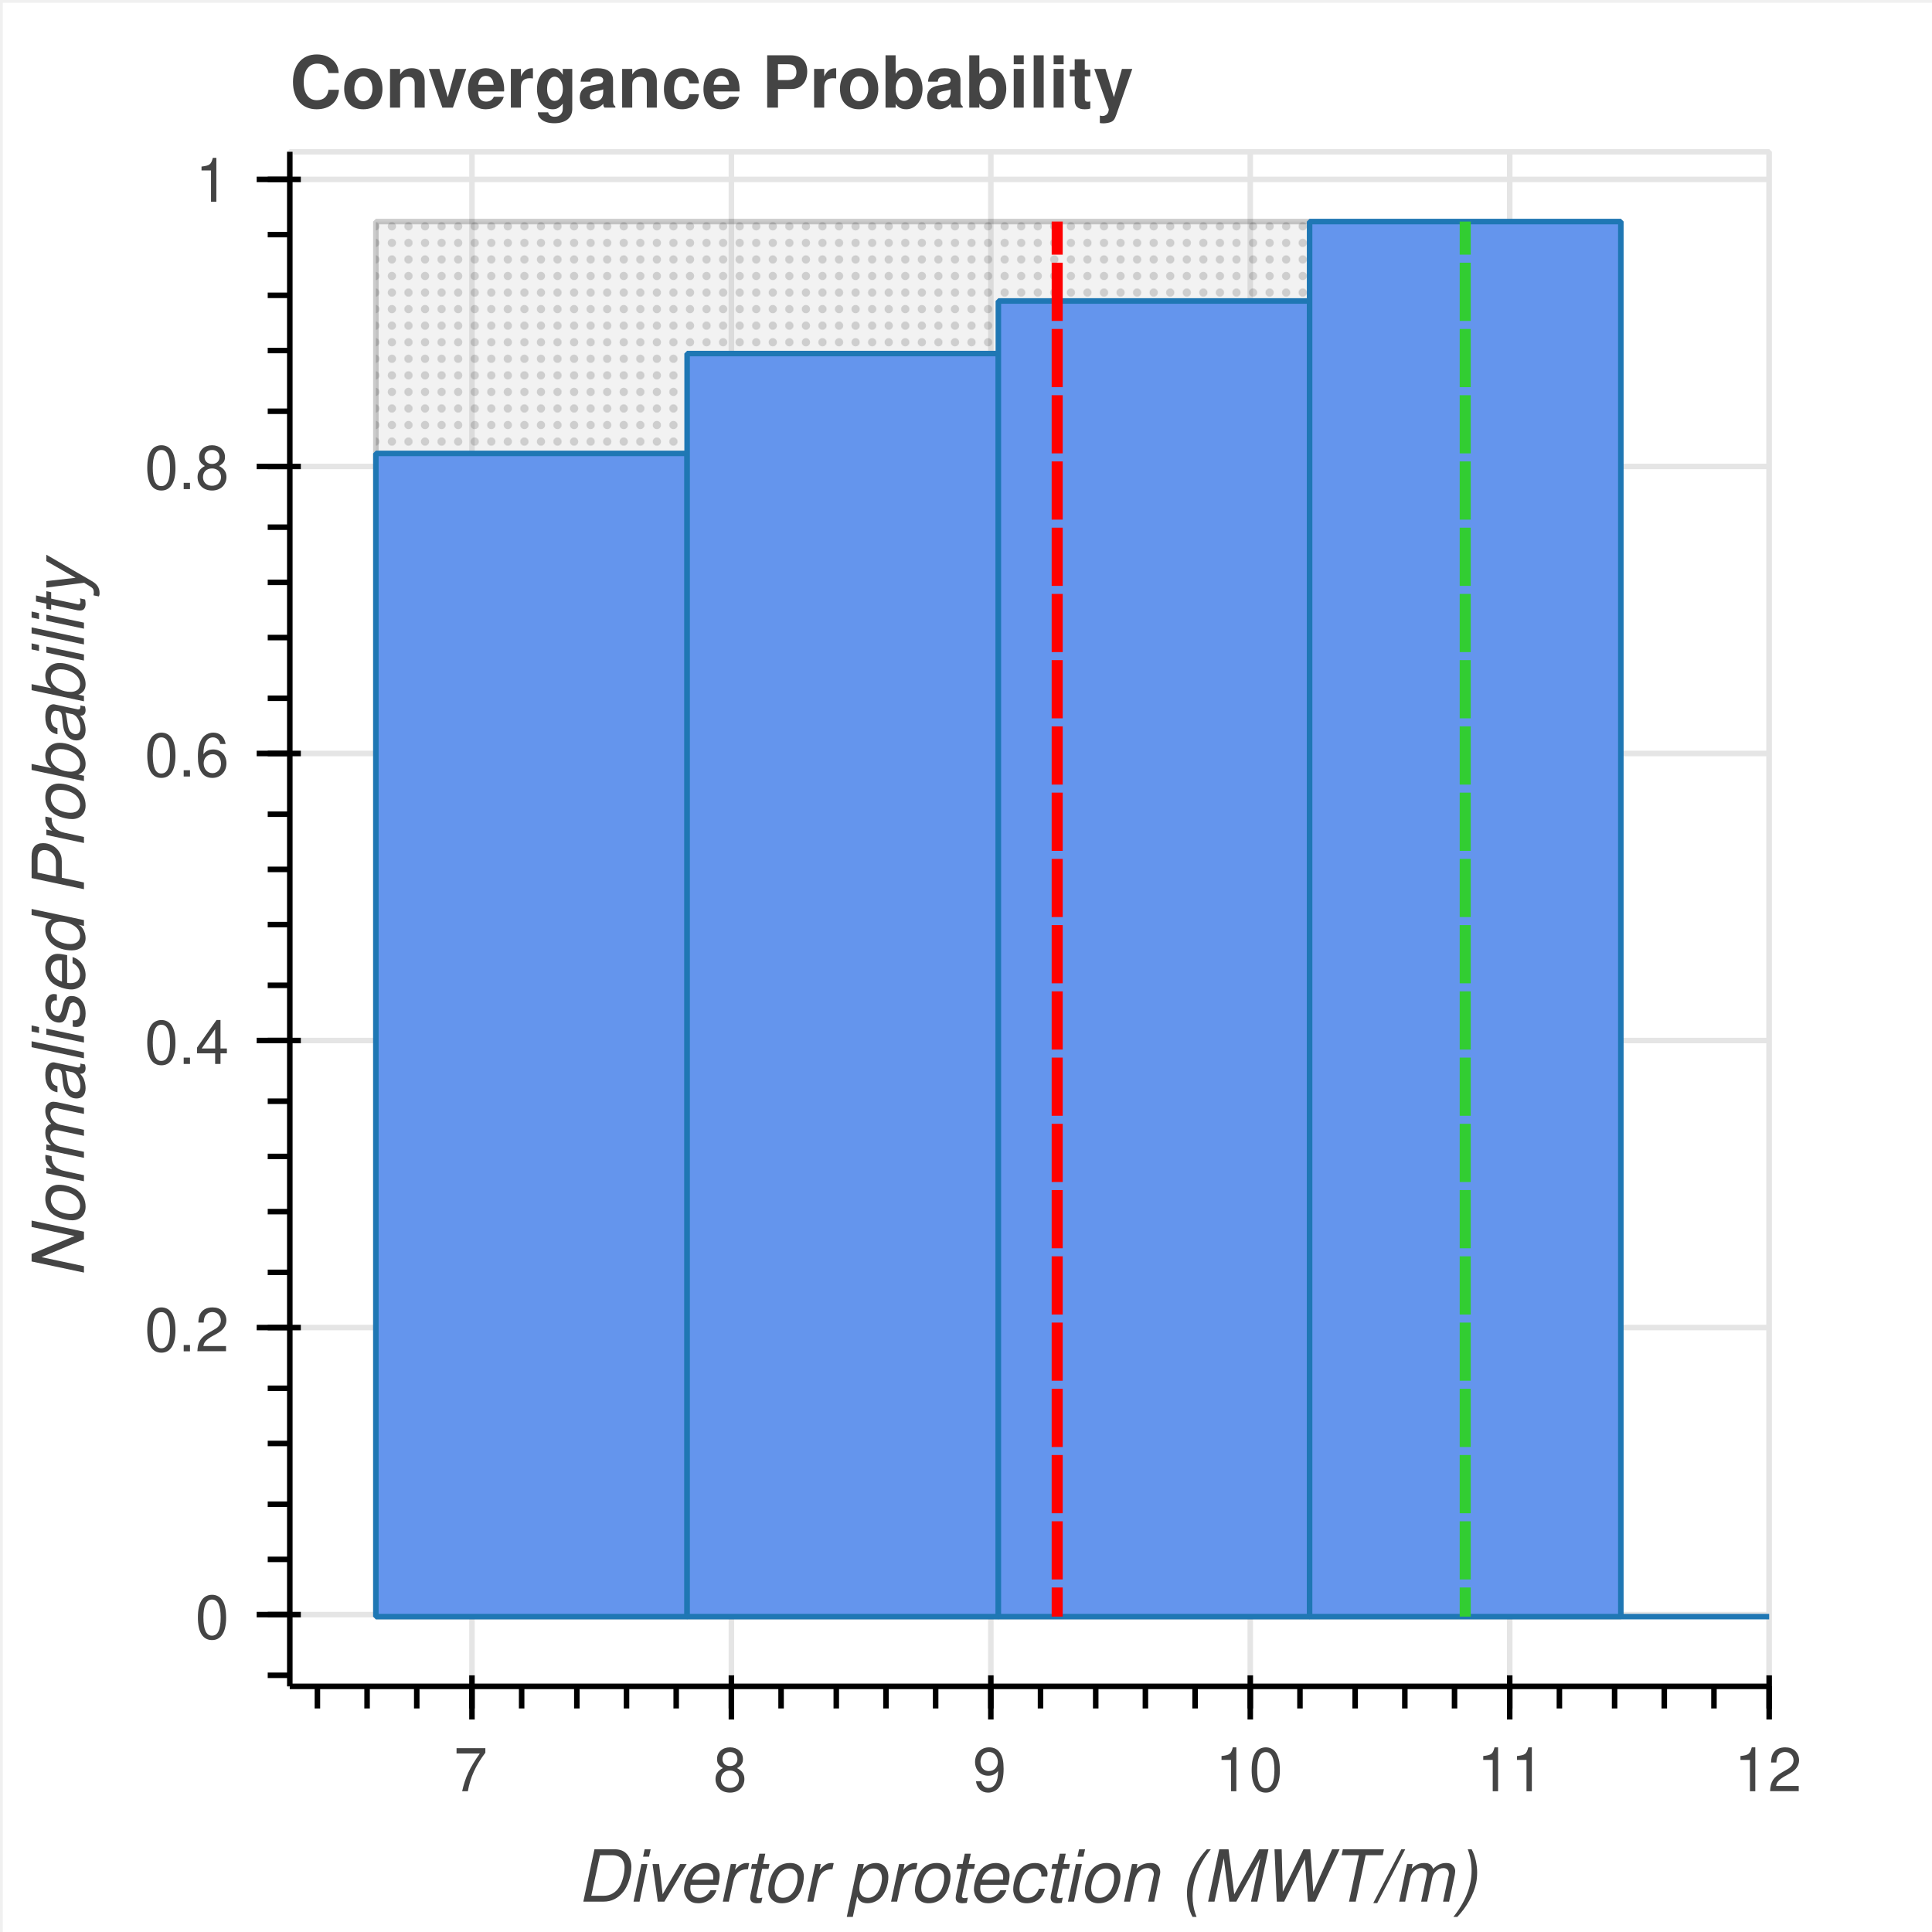
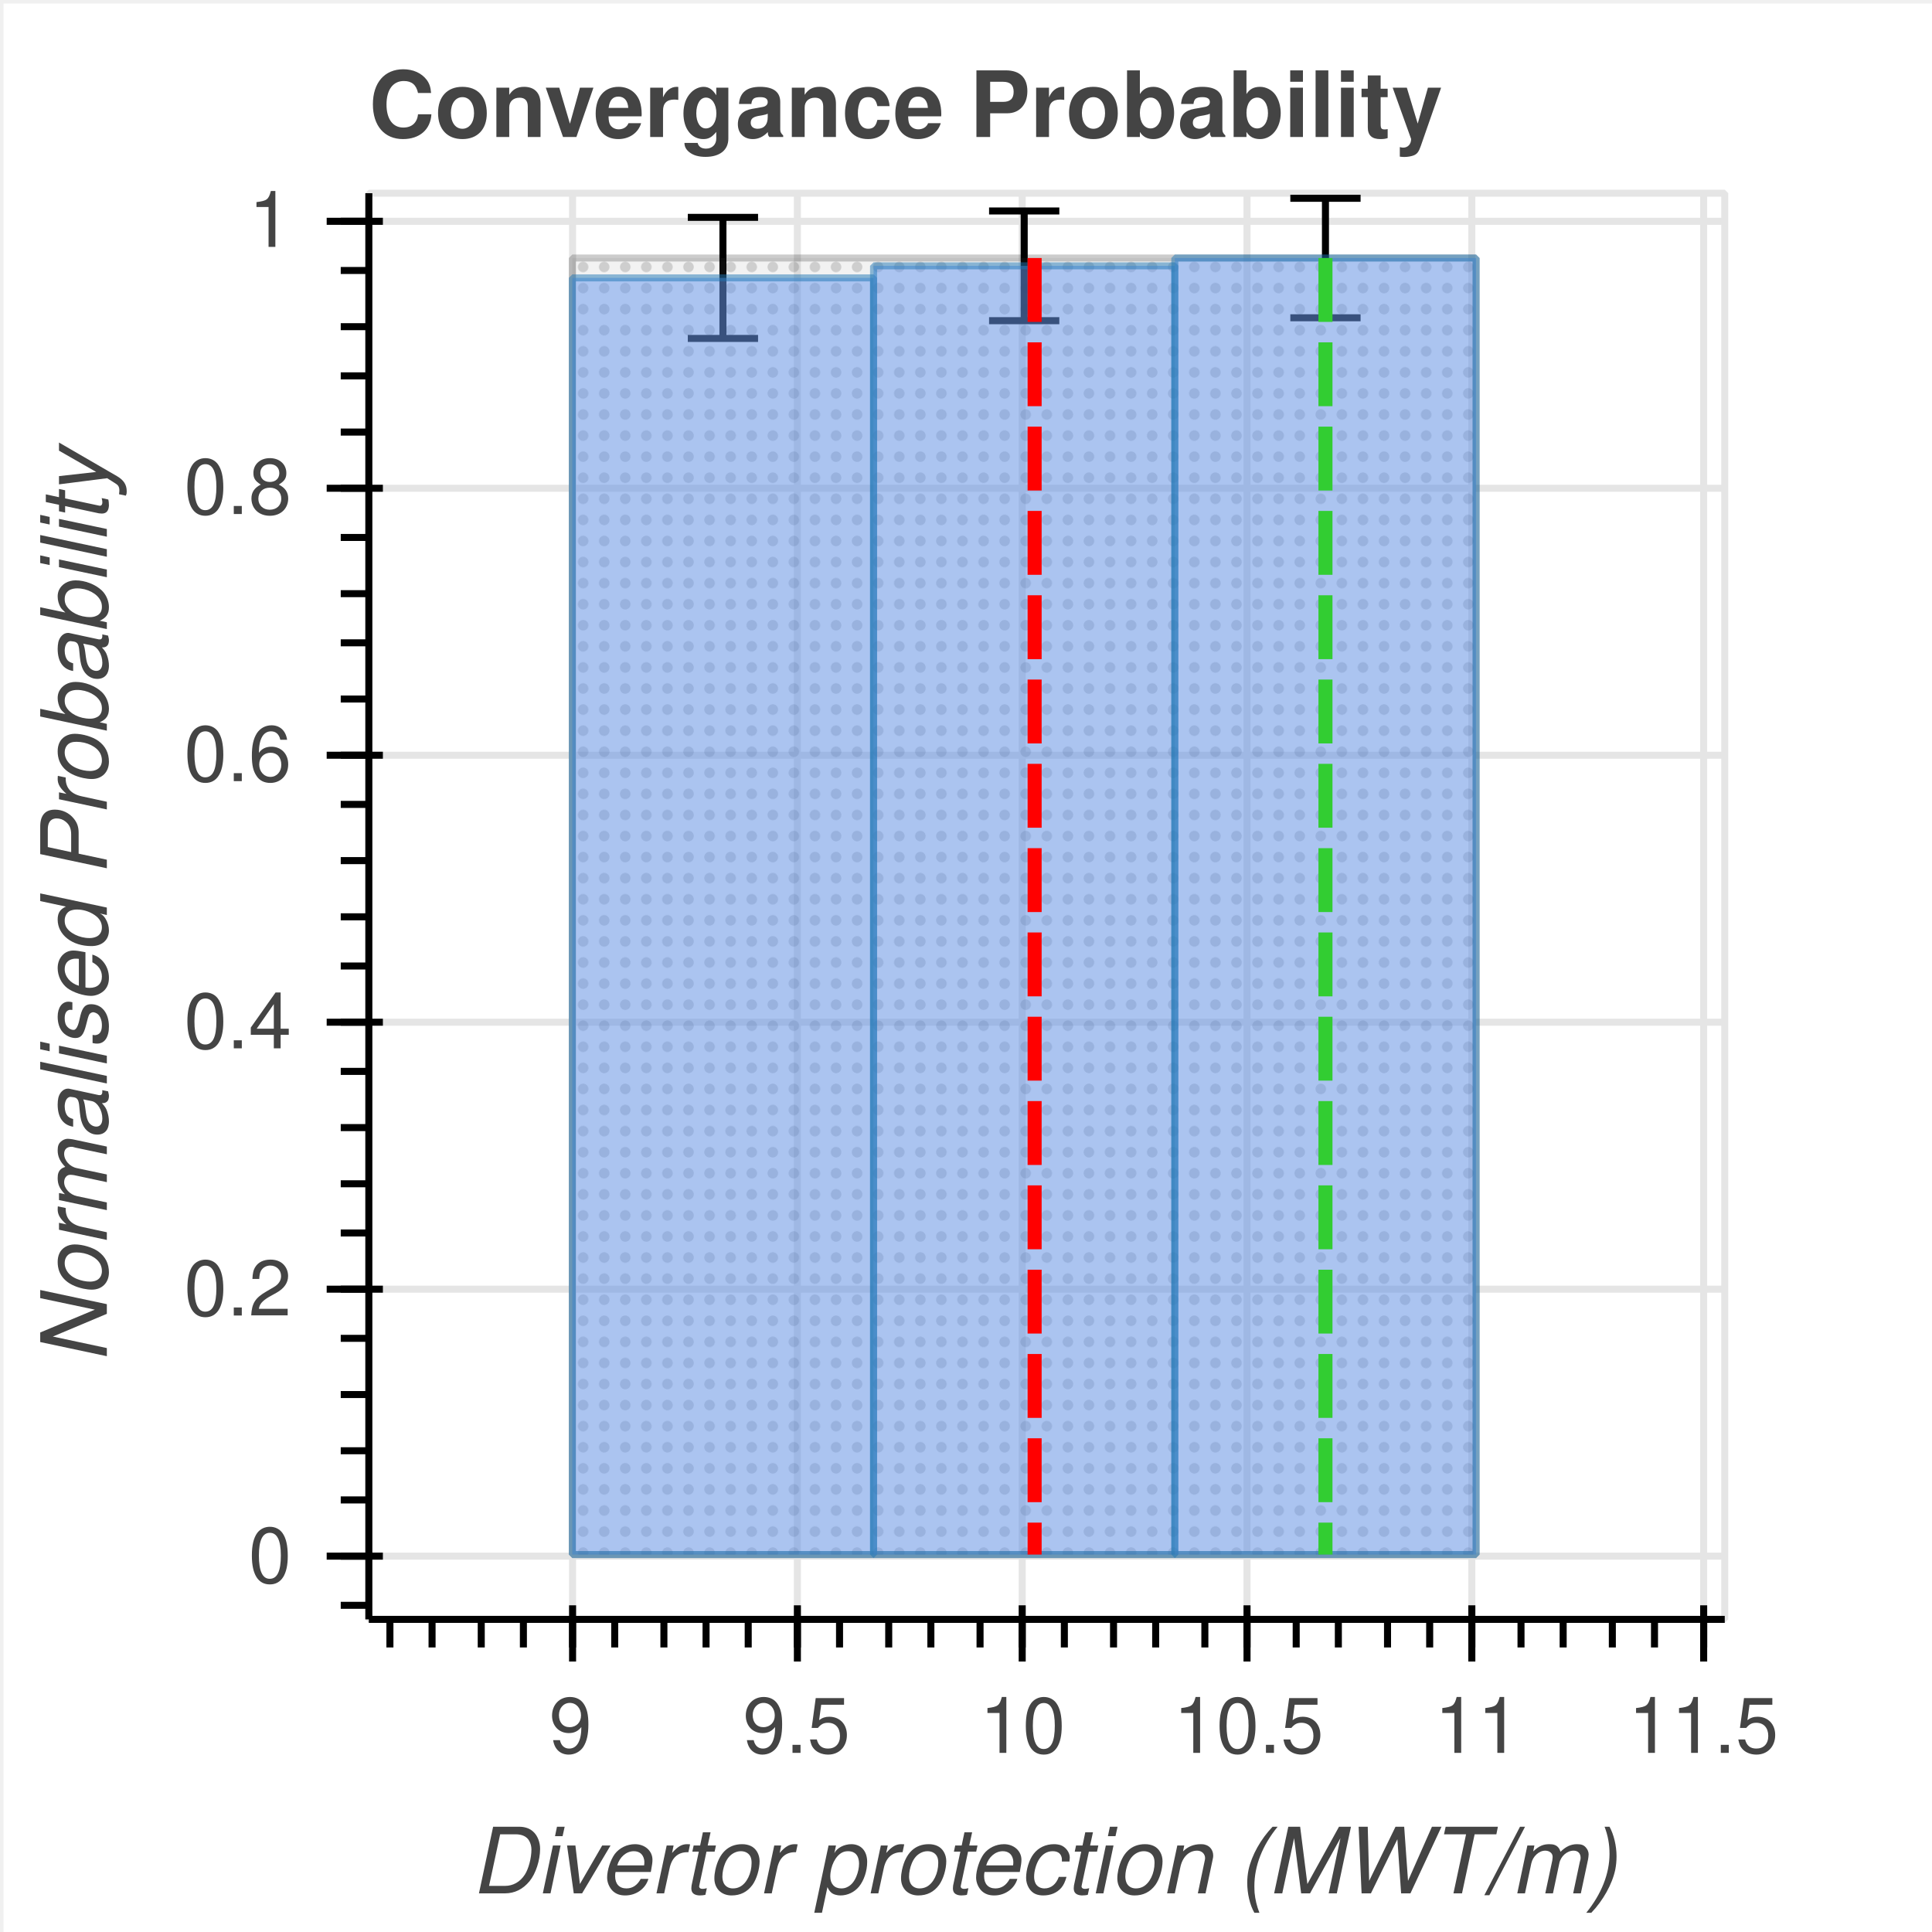
- <svg xmlns="http://www.w3.org/2000/svg" version="1.1" width="350" height="350">
+ <svg xmlns="http://www.w3.org/2000/svg" version="1.1" width="275" height="275">
  <defs>
-     <clipPath id="woSrWhxTSbFh">
-       <path fill="none" stroke="none" d="M 52.5 27.5 L 320.5 27.5 L 320.5 305.5 L 52.5 305.5 L 52.5 27.5 Z" />
+     <clipPath id="XGHKOIepttTV">
+       <path fill="none" stroke="none" d="M 52.5 27.5 L 245.5 27.5 L 245.5 230.5 L 52.5 230.5 L 52.5 27.5 Z" />
    </clipPath>
-     <clipPath id="hiqkiJhrmGUq">
-       <path fill="none" stroke="none" d="M 52.5 27.5 L 320.5 27.5 L 320.5 305.5 L 52.5 305.5 L 52.5 27.5 Z" />
+     <clipPath id="oNuICPmKbDhN">
+       <path fill="none" stroke="none" d="M 52.5 27.5 L 245.5 27.5 L 245.5 230.5 L 52.5 230.5 L 52.5 27.5 Z" />
    </clipPath>
-     <clipPath id="LAZOTwnSTNpN">
-       <path fill="none" stroke="none" d="M 52.5 27.5 L 320.5 27.5 L 320.5 305.5 L 52.5 305.5 L 52.5 27.5 Z" />
+     <clipPath id="ueLsVDpUfzot">
+       <path fill="none" stroke="none" d="M 52.5 27.5 L 245.5 27.5 L 245.5 230.5 L 52.5 230.5 L 52.5 27.5 Z" />
    </clipPath>
-     <pattern id="NXHeycaDkALJ" width="3" height="3" patternUnits="userSpaceOnUse">
+     <clipPath id="gLwCnTuKTZZX">
+       <path fill="none" stroke="none" d="M 52.5 27.5 L 245.5 27.5 L 245.5 230.5 L 52.5 230.5 L 52.5 27.5 Z" />
+     </clipPath>
+     <pattern id="AqrRCiVxApeV" width="3" height="3" patternUnits="userSpaceOnUse">
      <path fill="rgb(0,0,0)" stroke="none" paint-order="stroke" d="M 2.75 2 A 0.75 0.75 0 0 0 1.25 2 A 0.75 0.75 0 0 0 2.75 2" fill-opacity="0.149" />
    </pattern>
-     <clipPath id="JKHTVLEtQZve">
-       <path fill="none" stroke="none" d="M 52.5 27.5 L 320.5 27.5 L 320.5 305.5 L 52.5 305.5 L 52.5 27.5 Z" />
+     <clipPath id="TeTpfXndyeLM">
+       <path fill="none" stroke="none" d="M 52.5 27.5 L 245.5 27.5 L 245.5 230.5 L 52.5 230.5 L 52.5 27.5 Z" />
    </clipPath>
-     <clipPath id="IzvLvVtrazwk">
-       <path fill="none" stroke="none" d="M 52.5 27.5 L 320.5 27.5 L 320.5 305.5 L 52.5 305.5 L 52.5 27.5 Z" />
+     <clipPath id="AUBnymhnWcFF">
+       <path fill="none" stroke="none" d="M 52.5 27.5 L 245.5 27.5 L 245.5 230.5 L 52.5 230.5 L 52.5 27.5 Z" />
    </clipPath>
-     <clipPath id="zoGGLSoayynJ">
-       <path fill="none" stroke="none" d="M 52.5 27.5 L 320.5 27.5 L 320.5 305.5 L 52.5 305.5 L 52.5 27.5 Z" />
+     <clipPath id="txpPiQpwJsGU">
+       <path fill="none" stroke="none" d="M 52.5 27.5 L 245.5 27.5 L 245.5 230.5 L 52.5 230.5 L 52.5 27.5 Z" />
    </clipPath>
-     <clipPath id="HTWoxnqLEFbz">
-       <path fill="none" stroke="none" d="M 52.5 27.5 L 320.5 27.5 L 320.5 305.5 L 52.5 305.5 L 52.5 27.5 Z" />
+     <clipPath id="FPkSKwyDOTRP">
+       <path fill="none" stroke="none" d="M 52.5 27.5 L 245.5 27.5 L 245.5 230.5 L 52.5 230.5 L 52.5 27.5 Z" />
    </clipPath>
  </defs>
-   <path fill="rgb(255,255,255)" stroke="none" paint-order="stroke" d="M 0.5 0.5 L 350.5 0.5 L 350.5 350.5 L 0.5 350.5 L 0.5 0.5 Z" fill-opacity="1" />
-   <rect fill="#FFFFFF" stroke="none" x="52" y="27" width="268" height="278" transform="matrix(1, 0, 0, 1, 0.5, 0.5)" />
-   <path fill="rgb(255,255,255)" stroke="none" paint-order="stroke" d="M 52.5 27.5 L 320.5 27.5 L 320.5 305.5 L 52.5 305.5 L 52.5 27.5 Z" fill-opacity="1" />
-   <path fill="none" stroke="rgb(229,229,229)" paint-order="fill" d="M 52.5 27.5 L 320.5 27.5 L 320.5 305.5 L 52.5 305.5 L 52.5 27.5 Z" stroke-opacity="1" stroke-linejoin="bevel" stroke-miterlimit="10" />
-   <path fill="none" stroke="rgb(229,229,229)" paint-order="fill" d="M 85.5 305.5 L 85.5 27.5 M 132.5 305.5 L 132.5 27.5 M 179.5 305.5 L 179.5 27.5 M 226.5 305.5 L 226.5 27.5 M 273.5 305.5 L 273.5 27.5 M 320.5 305.5 L 320.5 27.5" stroke-opacity="1" stroke-linejoin="bevel" stroke-miterlimit="10" clip-path="url(#woSrWhxTSbFh)" />
-   <path fill="none" stroke="rgb(229,229,229)" paint-order="fill" d="M 52.5 292.5 L 320.5 292.5 M 52.5 240.5 L 320.5 240.5 M 52.5 188.5 L 320.5 188.5 M 52.5 136.5 L 320.5 136.5 M 52.5 84.5 L 320.5 84.5 M 52.5 32.5 L 320.5 32.5" stroke-opacity="1" stroke-linejoin="bevel" stroke-miterlimit="10" clip-path="url(#hiqkiJhrmGUq)" />
-   <path fill="rgb(128,128,128)" stroke="none" paint-order="stroke" d="M 68.093 40.136 L 293.63 40.136 L 293.63 292.864 L 68.093 292.864 L 68.093 40.136 Z" fill-opacity="0.102" clip-path="url(#LAZOTwnSTNpN)" />
-   <path fill="url(#NXHeycaDkALJ)" stroke="rgb(0,0,0)" paint-order="fill" d="M 68.093 40.136 L 293.63 40.136 L 293.63 292.864 L 68.093 292.864 L 68.093 40.136 Z" clip-path="url(#LAZOTwnSTNpN)" stroke-opacity="0.2" stroke-linejoin="bevel" stroke-miterlimit="10" />
-   <path fill="rgb(100,149,237)" stroke="rgb(31,119,180)" paint-order="fill" d="M 68.093 82.14 L 124.477 82.14 L 124.477 292.864 L 68.093 292.864 L 68.093 82.14 Z" fill-opacity="1" clip-path="url(#JKHTVLEtQZve)" stroke-opacity="1" stroke-linejoin="bevel" stroke-miterlimit="10" />
-   <path fill="rgb(100,149,237)" stroke="rgb(31,119,180)" paint-order="fill" d="M 124.477 64.046 L 180.862 64.046 L 180.862 292.864 L 124.477 292.864 L 124.477 64.046 Z" fill-opacity="1" clip-path="url(#JKHTVLEtQZve)" stroke-opacity="1" stroke-linejoin="bevel" stroke-miterlimit="10" />
-   <path fill="rgb(100,149,237)" stroke="rgb(31,119,180)" paint-order="fill" d="M 180.862 54.525 L 237.246 54.525 L 237.246 292.864 L 180.862 292.864 L 180.862 54.525 Z" fill-opacity="1" clip-path="url(#JKHTVLEtQZve)" stroke-opacity="1" stroke-linejoin="bevel" stroke-miterlimit="10" />
-   <path fill="rgb(100,149,237)" stroke="rgb(31,119,180)" paint-order="fill" d="M 237.246 40.136 L 293.63 40.136 L 293.63 292.864 L 237.246 292.864 L 237.246 40.136 Z" fill-opacity="1" clip-path="url(#JKHTVLEtQZve)" stroke-opacity="1" stroke-linejoin="bevel" stroke-miterlimit="10" />
-   <path fill="rgb(100,149,237)" stroke="rgb(31,119,180)" paint-order="fill" d="M 293.63 292.864 L 320.5 292.864 L 320.5 292.864 L 293.63 292.864 L 293.63 292.864 Z" fill-opacity="1" clip-path="url(#JKHTVLEtQZve)" stroke-opacity="1" stroke-linejoin="bevel" stroke-miterlimit="10" />
-   <path fill="none" stroke="rgb(0,0,0)" paint-order="fill" d="M 52.5 305.5 L 320.5 305.5" stroke-opacity="1" stroke-linejoin="bevel" stroke-miterlimit="10" />
-   <path fill="none" stroke="rgb(0,0,0)" paint-order="fill" d="M 85.5 311.5 L 85.5 303.5 M 132.5 311.5 L 132.5 303.5 M 179.5 311.5 L 179.5 303.5 M 226.5 311.5 L 226.5 303.5 M 273.5 311.5 L 273.5 303.5 M 320.5 311.5 L 320.5 303.5" stroke-opacity="1" stroke-linejoin="bevel" stroke-miterlimit="10" />
-   <path fill="none" stroke="rgb(0,0,0)" paint-order="fill" d="M 75.5 309.5 L 75.5 305.5 M 66.5 309.5 L 66.5 305.5 M 57.5 309.5 L 57.5 305.5 M 85.5 309.5 L 85.5 305.5 M 94.5 309.5 L 94.5 305.5 M 104.5 309.5 L 104.5 305.5 M 113.5 309.5 L 113.5 305.5 M 122.5 309.5 L 122.5 305.5 M 132.5 309.5 L 132.5 305.5 M 141.5 309.5 L 141.5 305.5 M 151.5 309.5 L 151.5 305.5 M 160.5 309.5 L 160.5 305.5 M 169.5 309.5 L 169.5 305.5 M 179.5 309.5 L 179.5 305.5 M 188.5 309.5 L 188.5 305.5 M 198.5 309.5 L 198.5 305.5 M 207.5 309.5 L 207.5 305.5 M 216.5 309.5 L 216.5 305.5 M 226.5 309.5 L 226.5 305.5 M 235.5 309.5 L 235.5 305.5 M 245.5 309.5 L 245.5 305.5 M 254.5 309.5 L 254.5 305.5 M 263.5 309.5 L 263.5 305.5 M 273.5 309.5 L 273.5 305.5 M 282.5 309.5 L 282.5 305.5 M 292.5 309.5 L 292.5 305.5 M 301.5 309.5 L 301.5 305.5 M 310.5 309.5 L 310.5 305.5 M 320.5 309.5 L 320.5 305.5" stroke-opacity="1" stroke-linejoin="bevel" stroke-miterlimit="10" />
-   <text fill="rgb(68,68,68)" stroke="none" font-family="helvetica" font-size="11px" font-style="normal" font-weight="normal" text-decoration="normal" x="81.708" y="324" text-anchor="start" dominant-baseline="alphabetic" transform="matrix(1, 0, 0, 1, 0.5, 0.5)" fill-opacity="1">7</text>
-   <text fill="none" stroke="rgb(0,0,0)" font-family="helvetica" font-size="11px" font-style="normal" font-weight="normal" text-decoration="normal" x="81.708" y="324" text-anchor="start" dominant-baseline="alphabetic" transform="matrix(1, 0, 0, 1, 0.5, 0.5)" stroke-opacity="0" stroke-linejoin="bevel" stroke-miterlimit="10">7</text>
-   <text fill="rgb(68,68,68)" stroke="none" font-family="helvetica" font-size="11px" font-style="normal" font-weight="normal" text-decoration="normal" x="128.713" y="324" text-anchor="start" dominant-baseline="alphabetic" transform="matrix(1, 0, 0, 1, 0.5, 0.5)" fill-opacity="1">8</text>
-   <text fill="none" stroke="rgb(0,0,0)" font-family="helvetica" font-size="11px" font-style="normal" font-weight="normal" text-decoration="normal" x="128.713" y="324" text-anchor="start" dominant-baseline="alphabetic" transform="matrix(1, 0, 0, 1, 0.5, 0.5)" stroke-opacity="0" stroke-linejoin="bevel" stroke-miterlimit="10">8</text>
-   <text fill="rgb(68,68,68)" stroke="none" font-family="helvetica" font-size="11px" font-style="normal" font-weight="normal" text-decoration="normal" x="175.719" y="324" text-anchor="start" dominant-baseline="alphabetic" transform="matrix(1, 0, 0, 1, 0.5, 0.5)" fill-opacity="1">9</text>
-   <text fill="none" stroke="rgb(0,0,0)" font-family="helvetica" font-size="11px" font-style="normal" font-weight="normal" text-decoration="normal" x="175.719" y="324" text-anchor="start" dominant-baseline="alphabetic" transform="matrix(1, 0, 0, 1, 0.5, 0.5)" stroke-opacity="0" stroke-linejoin="bevel" stroke-miterlimit="10">9</text>
-   <text fill="rgb(68,68,68)" stroke="none" font-family="helvetica" font-size="11px" font-style="normal" font-weight="normal" text-decoration="normal" x="219.666" y="324" text-anchor="start" dominant-baseline="alphabetic" transform="matrix(1, 0, 0, 1, 0.5, 0.5)" fill-opacity="1">10</text>
-   <text fill="none" stroke="rgb(0,0,0)" font-family="helvetica" font-size="11px" font-style="normal" font-weight="normal" text-decoration="normal" x="219.666" y="324" text-anchor="start" dominant-baseline="alphabetic" transform="matrix(1, 0, 0, 1, 0.5, 0.5)" stroke-opacity="0" stroke-linejoin="bevel" stroke-miterlimit="10">10</text>
-   <text fill="rgb(68,68,68)" stroke="none" font-family="helvetica" font-size="11px" font-style="normal" font-weight="normal" text-decoration="normal" x="267.08" y="324" text-anchor="start" dominant-baseline="alphabetic" transform="matrix(1, 0, 0, 1, 0.5, 0.5)" fill-opacity="1">11</text>
-   <text fill="none" stroke="rgb(0,0,0)" font-family="helvetica" font-size="11px" font-style="normal" font-weight="normal" text-decoration="normal" x="267.08" y="324" text-anchor="start" dominant-baseline="alphabetic" transform="matrix(1, 0, 0, 1, 0.5, 0.5)" stroke-opacity="0" stroke-linejoin="bevel" stroke-miterlimit="10">11</text>
-   <text fill="rgb(68,68,68)" stroke="none" font-family="helvetica" font-size="11px" font-style="normal" font-weight="normal" text-decoration="normal" x="313.677" y="324" text-anchor="start" dominant-baseline="alphabetic" transform="matrix(1, 0, 0, 1, 0.5, 0.5)" fill-opacity="1">12</text>
-   <text fill="none" stroke="rgb(0,0,0)" font-family="helvetica" font-size="11px" font-style="normal" font-weight="normal" text-decoration="normal" x="313.677" y="324" text-anchor="start" dominant-baseline="alphabetic" transform="matrix(1, 0, 0, 1, 0.5, 0.5)" stroke-opacity="0" stroke-linejoin="bevel" stroke-miterlimit="10">12</text>
-   <text fill="rgb(68,68,68)" stroke="none" font-family="helvetica" font-size="13px" font-style="italic" font-weight="normal" text-decoration="normal" x="104.02" y="344" text-anchor="start" dominant-baseline="alphabetic" transform="matrix(1, 0, 0, 1, 0.5, 0.5)" fill-opacity="1">Divertor protection (MWT/m)</text>
-   <text fill="none" stroke="rgb(0,0,0)" font-family="helvetica" font-size="13px" font-style="italic" font-weight="normal" text-decoration="normal" x="104.02" y="344" text-anchor="start" dominant-baseline="alphabetic" transform="matrix(1, 0, 0, 1, 0.5, 0.5)" stroke-opacity="0" stroke-linejoin="bevel" stroke-miterlimit="10">Divertor protection (MWT/m)</text>
-   <path fill="none" stroke="rgb(0,0,0)" paint-order="fill" d="M 52.5 305.5 L 52.5 27.5" stroke-opacity="1" stroke-linejoin="bevel" stroke-miterlimit="10" />
-   <path fill="none" stroke="rgb(0,0,0)" paint-order="fill" d="M 46.5 292.5 L 54.5 292.5 M 46.5 240.5 L 54.5 240.5 M 46.5 188.5 L 54.5 188.5 M 46.5 136.5 L 54.5 136.5 M 46.5 84.5 L 54.5 84.5 M 46.5 32.5 L 54.5 32.5" stroke-opacity="1" stroke-linejoin="bevel" stroke-miterlimit="10" />
-   <path fill="none" stroke="rgb(0,0,0)" paint-order="fill" d="M 48.5 303.5 L 52.5 303.5 M 48.5 292.5 L 52.5 292.5 M 48.5 282.5 L 52.5 282.5 M 48.5 272.5 L 52.5 272.5 M 48.5 261.5 L 52.5 261.5 M 48.5 251.5 L 52.5 251.5 M 48.5 240.5 L 52.5 240.5 M 48.5 230.5 L 52.5 230.5 M 48.5 219.5 L 52.5 219.5 M 48.5 209.5 L 52.5 209.5 M 48.5 199.5 L 52.5 199.5 M 48.5 188.5 L 52.5 188.5 M 48.5 178.5 L 52.5 178.5 M 48.5 167.5 L 52.5 167.5 M 48.5 157.5 L 52.5 157.5 M 48.5 147.5 L 52.5 147.5 M 48.5 136.5 L 52.5 136.5 M 48.5 126.5 L 52.5 126.5 M 48.5 115.5 L 52.5 115.5 M 48.5 105.5 L 52.5 105.5 M 48.5 95.5 L 52.5 95.5 M 48.5 84.5 L 52.5 84.5 M 48.5 74.5 L 52.5 74.5 M 48.5 63.5 L 52.5 63.5 M 48.5 53.5 L 52.5 53.5 M 48.5 42.5 L 52.5 42.5 M 48.5 32.5 L 52.5 32.5" stroke-opacity="1" stroke-linejoin="bevel" stroke-miterlimit="10" />
-   <text fill="rgb(68,68,68)" stroke="none" font-family="helvetica" font-size="11px" font-style="normal" font-weight="normal" text-decoration="normal" x="34.882" y="296.364" text-anchor="start" dominant-baseline="alphabetic" transform="matrix(1, 0, 0, 1, 0.5, 0.5)" fill-opacity="1">0</text>
-   <text fill="none" stroke="rgb(0,0,0)" font-family="helvetica" font-size="11px" font-style="normal" font-weight="normal" text-decoration="normal" x="34.882" y="296.364" text-anchor="start" dominant-baseline="alphabetic" transform="matrix(1, 0, 0, 1, 0.5, 0.5)" stroke-opacity="0" stroke-linejoin="bevel" stroke-miterlimit="10">0</text>
-   <text fill="rgb(68,68,68)" stroke="none" font-family="helvetica" font-size="11px" font-style="normal" font-weight="normal" text-decoration="normal" x="25.708" y="244.301" text-anchor="start" dominant-baseline="alphabetic" transform="matrix(1, 0, 0, 1, 0.5, 0.5)" fill-opacity="1">0.2</text>
-   <text fill="none" stroke="rgb(0,0,0)" font-family="helvetica" font-size="11px" font-style="normal" font-weight="normal" text-decoration="normal" x="25.708" y="244.301" text-anchor="start" dominant-baseline="alphabetic" transform="matrix(1, 0, 0, 1, 0.5, 0.5)" stroke-opacity="0" stroke-linejoin="bevel" stroke-miterlimit="10">0.2</text>
-   <text fill="rgb(68,68,68)" stroke="none" font-family="helvetica" font-size="11px" font-style="normal" font-weight="normal" text-decoration="normal" x="25.708" y="192.238" text-anchor="start" dominant-baseline="alphabetic" transform="matrix(1, 0, 0, 1, 0.5, 0.5)" fill-opacity="1">0.4</text>
-   <text fill="none" stroke="rgb(0,0,0)" font-family="helvetica" font-size="11px" font-style="normal" font-weight="normal" text-decoration="normal" x="25.708" y="192.238" text-anchor="start" dominant-baseline="alphabetic" transform="matrix(1, 0, 0, 1, 0.5, 0.5)" stroke-opacity="0" stroke-linejoin="bevel" stroke-miterlimit="10">0.4</text>
-   <text fill="rgb(68,68,68)" stroke="none" font-family="helvetica" font-size="11px" font-style="normal" font-weight="normal" text-decoration="normal" x="25.708" y="140.175" text-anchor="start" dominant-baseline="alphabetic" transform="matrix(1, 0, 0, 1, 0.5, 0.5)" fill-opacity="1">0.6</text>
-   <text fill="none" stroke="rgb(0,0,0)" font-family="helvetica" font-size="11px" font-style="normal" font-weight="normal" text-decoration="normal" x="25.708" y="140.175" text-anchor="start" dominant-baseline="alphabetic" transform="matrix(1, 0, 0, 1, 0.5, 0.5)" stroke-opacity="0" stroke-linejoin="bevel" stroke-miterlimit="10">0.6</text>
-   <text fill="rgb(68,68,68)" stroke="none" font-family="helvetica" font-size="11px" font-style="normal" font-weight="normal" text-decoration="normal" x="25.708" y="88.112" text-anchor="start" dominant-baseline="alphabetic" transform="matrix(1, 0, 0, 1, 0.5, 0.5)" fill-opacity="1">0.8</text>
-   <text fill="none" stroke="rgb(0,0,0)" font-family="helvetica" font-size="11px" font-style="normal" font-weight="normal" text-decoration="normal" x="25.708" y="88.112" text-anchor="start" dominant-baseline="alphabetic" transform="matrix(1, 0, 0, 1, 0.5, 0.5)" stroke-opacity="0" stroke-linejoin="bevel" stroke-miterlimit="10">0.8</text>
-   <text fill="rgb(68,68,68)" stroke="none" font-family="helvetica" font-size="11px" font-style="normal" font-weight="normal" text-decoration="normal" x="34.882" y="36.049" text-anchor="start" dominant-baseline="alphabetic" transform="matrix(1, 0, 0, 1, 0.5, 0.5)" fill-opacity="1">1</text>
-   <text fill="none" stroke="rgb(0,0,0)" font-family="helvetica" font-size="11px" font-style="normal" font-weight="normal" text-decoration="normal" x="34.882" y="36.049" text-anchor="start" dominant-baseline="alphabetic" transform="matrix(1, 0, 0, 1, 0.5, 0.5)" stroke-opacity="0" stroke-linejoin="bevel" stroke-miterlimit="10">1</text>
-   <text fill="rgb(68,68,68)" stroke="none" font-family="helvetica" font-size="13px" font-style="italic" font-weight="normal" text-decoration="normal" x="-47.317" y="163" text-anchor="start" dominant-baseline="alphabetic" transform="matrix(6.123233995736766e-17, -1, 1, 6.123233995736766e-17, -147.7915, 184.2085)" fill-opacity="1">Normalised Probability</text>
-   <text fill="none" stroke="rgb(0,0,0)" font-family="helvetica" font-size="13px" font-style="italic" font-weight="normal" text-decoration="normal" x="-47.317" y="163" text-anchor="start" dominant-baseline="alphabetic" transform="matrix(6.123233995736766e-17, -1, 1, 6.123233995736766e-17, -147.7915, 184.2085)" stroke-opacity="0" stroke-linejoin="bevel" stroke-miterlimit="10">Normalised Probability</text>
-   <path fill="rgb(255,249,186)" stroke="rgb(255,0,0)" paint-order="fill" d="M 191.52 40.136 L 191.52 40.136 L 191.52 292.864 L 191.52 292.864 L 191.52 40.136 Z" fill-opacity="0.4" clip-path="url(#IzvLvVtrazwk)" stroke-opacity="1" stroke-linejoin="bevel" stroke-miterlimit="10" stroke-width="2" stroke-dasharray="6" />
-   <path fill="rgb(255,249,186)" stroke="rgb(50,205,50)" paint-order="fill" d="M 265.438 40.136 L 265.438 40.136 L 265.438 292.864 L 265.438 292.864 L 265.438 40.136 Z" fill-opacity="0.4" clip-path="url(#zoGGLSoayynJ)" stroke-opacity="1" stroke-linejoin="bevel" stroke-miterlimit="10" stroke-width="2" stroke-dasharray="6" />
+   <path fill="rgb(255,255,255)" stroke="none" paint-order="stroke" d="M 0.5 0.5 L 275.5 0.5 L 275.5 275.5 L 0.5 275.5 L 0.5 0.5 Z" fill-opacity="1" />
+   <rect fill="#FFFFFF" stroke="none" x="52" y="27" width="193" height="203" transform="matrix(1, 0, 0, 1, 0.5, 0.5)" />
+   <path fill="rgb(255,255,255)" stroke="none" paint-order="stroke" d="M 52.5 27.5 L 245.5 27.5 L 245.5 230.5 L 52.5 230.5 L 52.5 27.5 Z" fill-opacity="1" />
+   <path fill="none" stroke="rgb(229,229,229)" paint-order="fill" d="M 52.5 27.5 L 245.5 27.5 L 245.5 230.5 L 52.5 230.5 L 52.5 27.5 Z" stroke-opacity="1" stroke-linejoin="bevel" stroke-miterlimit="10" />
+   <path fill="none" stroke="rgb(229,229,229)" paint-order="fill" d="M 81.5 230.5 L 81.5 27.5 M 113.5 230.5 L 113.5 27.5 M 145.5 230.5 L 145.5 27.5 M 177.5 230.5 L 177.5 27.5 M 209.5 230.5 L 209.5 27.5 M 242.5 230.5 L 242.5 27.5" stroke-opacity="1" stroke-linejoin="bevel" stroke-miterlimit="10" clip-path="url(#XGHKOIepttTV)" />
+   <path fill="none" stroke="rgb(229,229,229)" paint-order="fill" d="M 52.5 221.5 L 245.5 221.5 M 52.5 183.5 L 245.5 183.5 M 52.5 145.5 L 245.5 145.5 M 52.5 107.5 L 245.5 107.5 M 52.5 69.5 L 245.5 69.5 M 52.5 31.5 L 245.5 31.5" stroke-opacity="1" stroke-linejoin="bevel" stroke-miterlimit="10" clip-path="url(#oNuICPmKbDhN)" />
+   <path fill="none" stroke="rgb(0,0,0)" paint-order="fill" d="M 102.902 30.938 L 102.902 48.172" stroke-opacity="1" stroke-linejoin="bevel" stroke-miterlimit="10" clip-path="url(#ueLsVDpUfzot)" />
+   <path fill="none" stroke="rgb(0,0,0)" paint-order="fill" d="M 145.784 30.031 L 145.784 45.647" stroke-opacity="1" stroke-linejoin="bevel" stroke-miterlimit="10" clip-path="url(#ueLsVDpUfzot)" />
+   <path fill="none" stroke="rgb(0,0,0)" paint-order="fill" d="M 188.665 28.223 L 188.665 45.232" stroke-opacity="1" stroke-linejoin="bevel" stroke-miterlimit="10" clip-path="url(#ueLsVDpUfzot)" />
+   <path fill="none" stroke="rgb(0,0,0)" paint-order="fill" d="M 97.902 30.938 L 107.902 30.938" stroke-opacity="1" stroke-linejoin="bevel" stroke-miterlimit="10" clip-path="url(#ueLsVDpUfzot)" />
+   <path fill="none" stroke="rgb(0,0,0)" paint-order="fill" d="M 140.784 30.031 L 150.784 30.031" stroke-opacity="1" stroke-linejoin="bevel" stroke-miterlimit="10" clip-path="url(#ueLsVDpUfzot)" />
+   <path fill="none" stroke="rgb(0,0,0)" paint-order="fill" d="M 183.665 28.223 L 193.665 28.223" stroke-opacity="1" stroke-linejoin="bevel" stroke-miterlimit="10" clip-path="url(#ueLsVDpUfzot)" />
+   <path fill="none" stroke="rgb(0,0,0)" paint-order="fill" d="M 107.902 48.172 L 97.902 48.172" stroke-opacity="1" stroke-linejoin="bevel" stroke-miterlimit="10" clip-path="url(#ueLsVDpUfzot)" />
+   <path fill="none" stroke="rgb(0,0,0)" paint-order="fill" d="M 150.784 45.647 L 140.784 45.647" stroke-opacity="1" stroke-linejoin="bevel" stroke-miterlimit="10" clip-path="url(#ueLsVDpUfzot)" />
+   <path fill="none" stroke="rgb(0,0,0)" paint-order="fill" d="M 193.665 45.232 L 183.665 45.232" stroke-opacity="1" stroke-linejoin="bevel" stroke-miterlimit="10" clip-path="url(#ueLsVDpUfzot)" />
+   <path fill="rgb(128,128,128)" stroke="none" paint-order="stroke" d="M 81.462 36.727 L 210.106 36.727 L 210.106 221.273 L 81.462 221.273 L 81.462 36.727 Z" fill-opacity="0.102" clip-path="url(#gLwCnTuKTZZX)" />
+   <path fill="url(#AqrRCiVxApeV)" stroke="rgb(0,0,0)" paint-order="fill" d="M 81.462 36.727 L 210.106 36.727 L 210.106 221.273 L 81.462 221.273 L 81.462 36.727 Z" clip-path="url(#gLwCnTuKTZZX)" stroke-opacity="0.2" stroke-linejoin="bevel" stroke-miterlimit="10" />
+   <path fill="rgb(100,149,237)" stroke="rgb(31,119,180)" paint-order="fill" d="M 81.462 39.555 L 124.343 39.555 L 124.343 221.273 L 81.462 221.273 L 81.462 39.555 Z" fill-opacity="0.502" clip-path="url(#TeTpfXndyeLM)" stroke-opacity="0.502" stroke-linejoin="bevel" stroke-miterlimit="10" />
+   <path fill="rgb(100,149,237)" stroke="rgb(31,119,180)" paint-order="fill" d="M 124.343 37.839 L 167.225 37.839 L 167.225 221.273 L 124.343 221.273 L 124.343 37.839 Z" fill-opacity="0.502" clip-path="url(#TeTpfXndyeLM)" stroke-opacity="0.502" stroke-linejoin="bevel" stroke-miterlimit="10" />
+   <path fill="rgb(100,149,237)" stroke="rgb(31,119,180)" paint-order="fill" d="M 167.225 36.727 L 210.106 36.727 L 210.106 221.273 L 167.225 221.273 L 167.225 36.727 Z" fill-opacity="0.502" clip-path="url(#TeTpfXndyeLM)" stroke-opacity="0.502" stroke-linejoin="bevel" stroke-miterlimit="10" />
+   <path fill="none" stroke="rgb(0,0,0)" paint-order="fill" d="M 52.5 230.5 L 245.5 230.5" stroke-opacity="1" stroke-linejoin="bevel" stroke-miterlimit="10" />
+   <path fill="none" stroke="rgb(0,0,0)" paint-order="fill" d="M 81.5 236.5 L 81.5 228.5 M 113.5 236.5 L 113.5 228.5 M 145.5 236.5 L 145.5 228.5 M 177.5 236.5 L 177.5 228.5 M 209.5 236.5 L 209.5 228.5 M 242.5 236.5 L 242.5 228.5" stroke-opacity="1" stroke-linejoin="bevel" stroke-miterlimit="10" />
+   <path fill="none" stroke="rgb(0,0,0)" paint-order="fill" d="M 74.5 234.5 L 74.5 230.5 M 68.5 234.5 L 68.5 230.5 M 61.5 234.5 L 61.5 230.5 M 55.5 234.5 L 55.5 230.5 M 81.5 234.5 L 81.5 230.5 M 87.5 234.5 L 87.5 230.5 M 94.5 234.5 L 94.5 230.5 M 100.5 234.5 L 100.5 230.5 M 106.5 234.5 L 106.5 230.5 M 113.5 234.5 L 113.5 230.5 M 119.5 234.5 L 119.5 230.5 M 126.5 234.5 L 126.5 230.5 M 132.5 234.5 L 132.5 230.5 M 139.5 234.5 L 139.5 230.5 M 145.5 234.5 L 145.5 230.5 M 151.5 234.5 L 151.5 230.5 M 158.5 234.5 L 158.5 230.5 M 164.5 234.5 L 164.5 230.5 M 171.5 234.5 L 171.5 230.5 M 177.5 234.5 L 177.5 230.5 M 184.5 234.5 L 184.5 230.5 M 190.5 234.5 L 190.5 230.5 M 197.5 234.5 L 197.5 230.5 M 203.5 234.5 L 203.5 230.5 M 209.5 234.5 L 209.5 230.5 M 216.5 234.5 L 216.5 230.5 M 222.5 234.5 L 222.5 230.5 M 229.5 234.5 L 229.5 230.5 M 235.5 234.5 L 235.5 230.5 M 242.5 234.5 L 242.5 230.5" stroke-opacity="1" stroke-linejoin="bevel" stroke-miterlimit="10" />
+   <text fill="rgb(68,68,68)" stroke="none" font-family="helvetica" font-size="11px" font-style="normal" font-weight="normal" text-decoration="normal" x="77.657" y="249" text-anchor="start" dominant-baseline="alphabetic" transform="matrix(1, 0, 0, 1, 0.5, 0.5)" fill-opacity="1">9</text>
+   <text fill="none" stroke="rgb(0,0,0)" font-family="helvetica" font-size="11px" font-style="normal" font-weight="normal" text-decoration="normal" x="77.657" y="249" text-anchor="start" dominant-baseline="alphabetic" transform="matrix(1, 0, 0, 1, 0.5, 0.5)" stroke-opacity="0" stroke-linejoin="bevel" stroke-miterlimit="10">9</text>
+   <text fill="rgb(68,68,68)" stroke="none" font-family="helvetica" font-size="11px" font-style="normal" font-weight="normal" text-decoration="normal" x="105.236" y="249" text-anchor="start" dominant-baseline="alphabetic" transform="matrix(1, 0, 0, 1, 0.5, 0.5)" fill-opacity="1">9.5</text>
+   <text fill="none" stroke="rgb(0,0,0)" font-family="helvetica" font-size="11px" font-style="normal" font-weight="normal" text-decoration="normal" x="105.236" y="249" text-anchor="start" dominant-baseline="alphabetic" transform="matrix(1, 0, 0, 1, 0.5, 0.5)" stroke-opacity="0" stroke-linejoin="bevel" stroke-miterlimit="10">9.5</text>
+   <text fill="rgb(68,68,68)" stroke="none" font-family="helvetica" font-size="11px" font-style="normal" font-weight="normal" text-decoration="normal" x="138.93" y="249" text-anchor="start" dominant-baseline="alphabetic" transform="matrix(1, 0, 0, 1, 0.5, 0.5)" fill-opacity="1">10</text>
+   <text fill="none" stroke="rgb(0,0,0)" font-family="helvetica" font-size="11px" font-style="normal" font-weight="normal" text-decoration="normal" x="138.93" y="249" text-anchor="start" dominant-baseline="alphabetic" transform="matrix(1, 0, 0, 1, 0.5, 0.5)" stroke-opacity="0" stroke-linejoin="bevel" stroke-miterlimit="10">10</text>
+   <text fill="rgb(68,68,68)" stroke="none" font-family="helvetica" font-size="11px" font-style="normal" font-weight="normal" text-decoration="normal" x="166.509" y="249" text-anchor="start" dominant-baseline="alphabetic" transform="matrix(1, 0, 0, 1, 0.5, 0.5)" fill-opacity="1">10.5</text>
+   <text fill="none" stroke="rgb(0,0,0)" font-family="helvetica" font-size="11px" font-style="normal" font-weight="normal" text-decoration="normal" x="166.509" y="249" text-anchor="start" dominant-baseline="alphabetic" transform="matrix(1, 0, 0, 1, 0.5, 0.5)" stroke-opacity="0" stroke-linejoin="bevel" stroke-miterlimit="10">10.5</text>
+   <text fill="rgb(68,68,68)" stroke="none" font-family="helvetica" font-size="11px" font-style="normal" font-weight="normal" text-decoration="normal" x="203.67" y="249" text-anchor="start" dominant-baseline="alphabetic" transform="matrix(1, 0, 0, 1, 0.5, 0.5)" fill-opacity="1">11</text>
+   <text fill="none" stroke="rgb(0,0,0)" font-family="helvetica" font-size="11px" font-style="normal" font-weight="normal" text-decoration="normal" x="203.67" y="249" text-anchor="start" dominant-baseline="alphabetic" transform="matrix(1, 0, 0, 1, 0.5, 0.5)" stroke-opacity="0" stroke-linejoin="bevel" stroke-miterlimit="10">11</text>
+   <text fill="rgb(68,68,68)" stroke="none" font-family="helvetica" font-size="11px" font-style="normal" font-weight="normal" text-decoration="normal" x="231.249" y="249" text-anchor="start" dominant-baseline="alphabetic" transform="matrix(1, 0, 0, 1, 0.5, 0.5)" fill-opacity="1">11.5</text>
+   <text fill="none" stroke="rgb(0,0,0)" font-family="helvetica" font-size="11px" font-style="normal" font-weight="normal" text-decoration="normal" x="231.249" y="249" text-anchor="start" dominant-baseline="alphabetic" transform="matrix(1, 0, 0, 1, 0.5, 0.5)" stroke-opacity="0" stroke-linejoin="bevel" stroke-miterlimit="10">11.5</text>
+   <text fill="rgb(68,68,68)" stroke="none" font-family="helvetica" font-size="13px" font-style="italic" font-weight="normal" text-decoration="normal" x="66.52" y="269" text-anchor="start" dominant-baseline="alphabetic" transform="matrix(1, 0, 0, 1, 0.5, 0.5)" fill-opacity="1">Divertor protection (MWT/m)</text>
+   <text fill="none" stroke="rgb(0,0,0)" font-family="helvetica" font-size="13px" font-style="italic" font-weight="normal" text-decoration="normal" x="66.52" y="269" text-anchor="start" dominant-baseline="alphabetic" transform="matrix(1, 0, 0, 1, 0.5, 0.5)" stroke-opacity="0" stroke-linejoin="bevel" stroke-miterlimit="10">Divertor protection (MWT/m)</text>
+   <path fill="none" stroke="rgb(0,0,0)" paint-order="fill" d="M 52.5 230.5 L 52.5 27.5" stroke-opacity="1" stroke-linejoin="bevel" stroke-miterlimit="10" />
+   <path fill="none" stroke="rgb(0,0,0)" paint-order="fill" d="M 46.5 221.5 L 54.5 221.5 M 46.5 183.5 L 54.5 183.5 M 46.5 145.5 L 54.5 145.5 M 46.5 107.5 L 54.5 107.5 M 46.5 69.5 L 54.5 69.5 M 46.5 31.5 L 54.5 31.5" stroke-opacity="1" stroke-linejoin="bevel" stroke-miterlimit="10" />
+   <path fill="none" stroke="rgb(0,0,0)" paint-order="fill" d="M 48.5 228.5 L 52.5 228.5 M 48.5 221.5 L 52.5 221.5 M 48.5 213.5 L 52.5 213.5 M 48.5 206.5 L 52.5 206.5 M 48.5 198.5 L 52.5 198.5 M 48.5 190.5 L 52.5 190.5 M 48.5 183.5 L 52.5 183.5 M 48.5 175.5 L 52.5 175.5 M 48.5 168.5 L 52.5 168.5 M 48.5 160.5 L 52.5 160.5 M 48.5 152.5 L 52.5 152.5 M 48.5 145.5 L 52.5 145.5 M 48.5 137.5 L 52.5 137.5 M 48.5 130.5 L 52.5 130.5 M 48.5 122.5 L 52.5 122.5 M 48.5 114.5 L 52.5 114.5 M 48.5 107.5 L 52.5 107.5 M 48.5 99.5 L 52.5 99.5 M 48.5 91.5 L 52.5 91.5 M 48.5 84.5 L 52.5 84.5 M 48.5 76.5 L 52.5 76.5 M 48.5 69.5 L 52.5 69.5 M 48.5 61.5 L 52.5 61.5 M 48.5 53.5 L 52.5 53.5 M 48.5 46.5 L 52.5 46.5 M 48.5 38.5 L 52.5 38.5 M 48.5 31.5 L 52.5 31.5" stroke-opacity="1" stroke-linejoin="bevel" stroke-miterlimit="10" />
+   <text fill="rgb(68,68,68)" stroke="none" font-family="helvetica" font-size="11px" font-style="normal" font-weight="normal" text-decoration="normal" x="34.882" y="224.773" text-anchor="start" dominant-baseline="alphabetic" transform="matrix(1, 0, 0, 1, 0.5, 0.5)" fill-opacity="1">0</text>
+   <text fill="none" stroke="rgb(0,0,0)" font-family="helvetica" font-size="11px" font-style="normal" font-weight="normal" text-decoration="normal" x="34.882" y="224.773" text-anchor="start" dominant-baseline="alphabetic" transform="matrix(1, 0, 0, 1, 0.5, 0.5)" stroke-opacity="0" stroke-linejoin="bevel" stroke-miterlimit="10">0</text>
+   <text fill="rgb(68,68,68)" stroke="none" font-family="helvetica" font-size="11px" font-style="normal" font-weight="normal" text-decoration="normal" x="25.708" y="186.746" text-anchor="start" dominant-baseline="alphabetic" transform="matrix(1, 0, 0, 1, 0.5, 0.5)" fill-opacity="1">0.2</text>
+   <text fill="none" stroke="rgb(0,0,0)" font-family="helvetica" font-size="11px" font-style="normal" font-weight="normal" text-decoration="normal" x="25.708" y="186.746" text-anchor="start" dominant-baseline="alphabetic" transform="matrix(1, 0, 0, 1, 0.5, 0.5)" stroke-opacity="0" stroke-linejoin="bevel" stroke-miterlimit="10">0.2</text>
+   <text fill="rgb(68,68,68)" stroke="none" font-family="helvetica" font-size="11px" font-style="normal" font-weight="normal" text-decoration="normal" x="25.708" y="148.719" text-anchor="start" dominant-baseline="alphabetic" transform="matrix(1, 0, 0, 1, 0.5, 0.5)" fill-opacity="1">0.4</text>
+   <text fill="none" stroke="rgb(0,0,0)" font-family="helvetica" font-size="11px" font-style="normal" font-weight="normal" text-decoration="normal" x="25.708" y="148.719" text-anchor="start" dominant-baseline="alphabetic" transform="matrix(1, 0, 0, 1, 0.5, 0.5)" stroke-opacity="0" stroke-linejoin="bevel" stroke-miterlimit="10">0.4</text>
+   <text fill="rgb(68,68,68)" stroke="none" font-family="helvetica" font-size="11px" font-style="normal" font-weight="normal" text-decoration="normal" x="25.708" y="110.692" text-anchor="start" dominant-baseline="alphabetic" transform="matrix(1, 0, 0, 1, 0.5, 0.5)" fill-opacity="1">0.6</text>
+   <text fill="none" stroke="rgb(0,0,0)" font-family="helvetica" font-size="11px" font-style="normal" font-weight="normal" text-decoration="normal" x="25.708" y="110.692" text-anchor="start" dominant-baseline="alphabetic" transform="matrix(1, 0, 0, 1, 0.5, 0.5)" stroke-opacity="0" stroke-linejoin="bevel" stroke-miterlimit="10">0.6</text>
+   <text fill="rgb(68,68,68)" stroke="none" font-family="helvetica" font-size="11px" font-style="normal" font-weight="normal" text-decoration="normal" x="25.708" y="72.665" text-anchor="start" dominant-baseline="alphabetic" transform="matrix(1, 0, 0, 1, 0.5, 0.5)" fill-opacity="1">0.8</text>
+   <text fill="none" stroke="rgb(0,0,0)" font-family="helvetica" font-size="11px" font-style="normal" font-weight="normal" text-decoration="normal" x="25.708" y="72.665" text-anchor="start" dominant-baseline="alphabetic" transform="matrix(1, 0, 0, 1, 0.5, 0.5)" stroke-opacity="0" stroke-linejoin="bevel" stroke-miterlimit="10">0.8</text>
+   <text fill="rgb(68,68,68)" stroke="none" font-family="helvetica" font-size="11px" font-style="normal" font-weight="normal" text-decoration="normal" x="34.882" y="34.638" text-anchor="start" dominant-baseline="alphabetic" transform="matrix(1, 0, 0, 1, 0.5, 0.5)" fill-opacity="1">1</text>
+   <text fill="none" stroke="rgb(0,0,0)" font-family="helvetica" font-size="11px" font-style="normal" font-weight="normal" text-decoration="normal" x="34.882" y="34.638" text-anchor="start" dominant-baseline="alphabetic" transform="matrix(1, 0, 0, 1, 0.5, 0.5)" stroke-opacity="0" stroke-linejoin="bevel" stroke-miterlimit="10">1</text>
+   <text fill="rgb(68,68,68)" stroke="none" font-family="helvetica" font-size="13px" font-style="italic" font-weight="normal" text-decoration="normal" x="-47.317" y="125.5" text-anchor="start" dominant-baseline="alphabetic" transform="matrix(6.123233995736766e-17, -1, 1, 6.123233995736766e-17, -110.2915, 146.7085)" fill-opacity="1">Normalised Probability</text>
+   <text fill="none" stroke="rgb(0,0,0)" font-family="helvetica" font-size="13px" font-style="italic" font-weight="normal" text-decoration="normal" x="-47.317" y="125.5" text-anchor="start" dominant-baseline="alphabetic" transform="matrix(6.123233995736766e-17, -1, 1, 6.123233995736766e-17, -110.2915, 146.7085)" stroke-opacity="0" stroke-linejoin="bevel" stroke-miterlimit="10">Normalised Probability</text>
+   <path fill="rgb(255,249,186)" stroke="rgb(255,0,0)" paint-order="fill" d="M 147.268 36.727 L 147.268 36.727 L 147.268 221.273 L 147.268 221.273 L 147.268 36.727 Z" fill-opacity="0.4" clip-path="url(#AUBnymhnWcFF)" stroke-opacity="1" stroke-linejoin="bevel" stroke-miterlimit="10" stroke-width="2" stroke-dasharray="6" />
+   <path fill="rgb(255,249,186)" stroke="rgb(50,205,50)" paint-order="fill" d="M 188.665 36.727 L 188.665 36.727 L 188.665 221.273 L 188.665 221.273 L 188.665 36.727 Z" fill-opacity="0.4" clip-path="url(#txpPiQpwJsGU)" stroke-opacity="1" stroke-linejoin="bevel" stroke-miterlimit="10" stroke-width="2" stroke-dasharray="6" />
  <text fill="rgb(68,68,68)" stroke="none" font-family="helvetica" font-size="13px" font-style="normal" font-weight="bold" text-decoration="normal" x="52" y="19" text-anchor="start" dominant-baseline="alphabetic" transform="matrix(1, 0, 0, 1, 0.5, 0.5)" fill-opacity="1">Convergance Probability</text>
  <text fill="none" stroke="rgb(0,0,0)" font-family="helvetica" font-size="13px" font-style="normal" font-weight="bold" text-decoration="normal" x="52" y="19" text-anchor="start" dominant-baseline="alphabetic" transform="matrix(1, 0, 0, 1, 0.5, 0.5)" stroke-opacity="0" stroke-miterlimit="10" stroke-dasharray="">Convergance Probability</text>
</svg>
